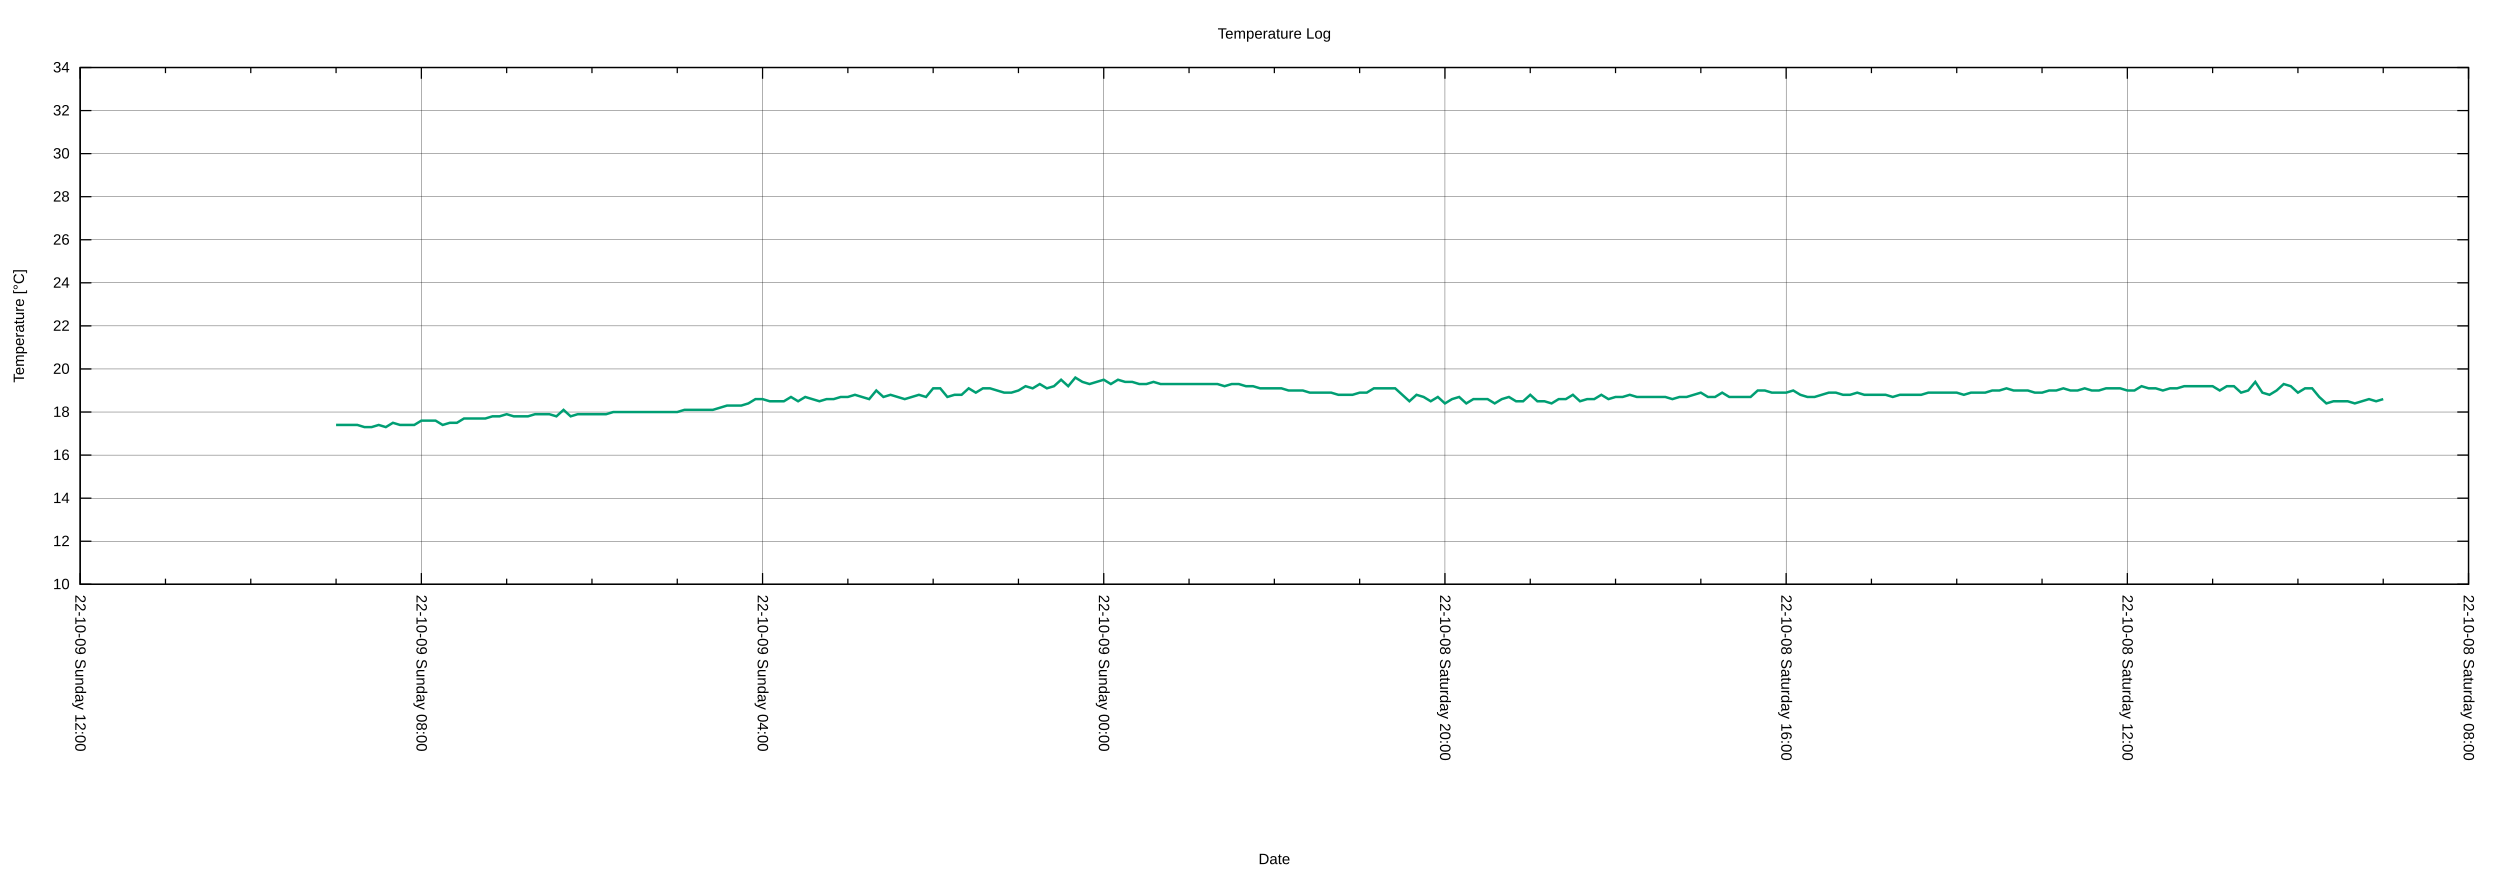
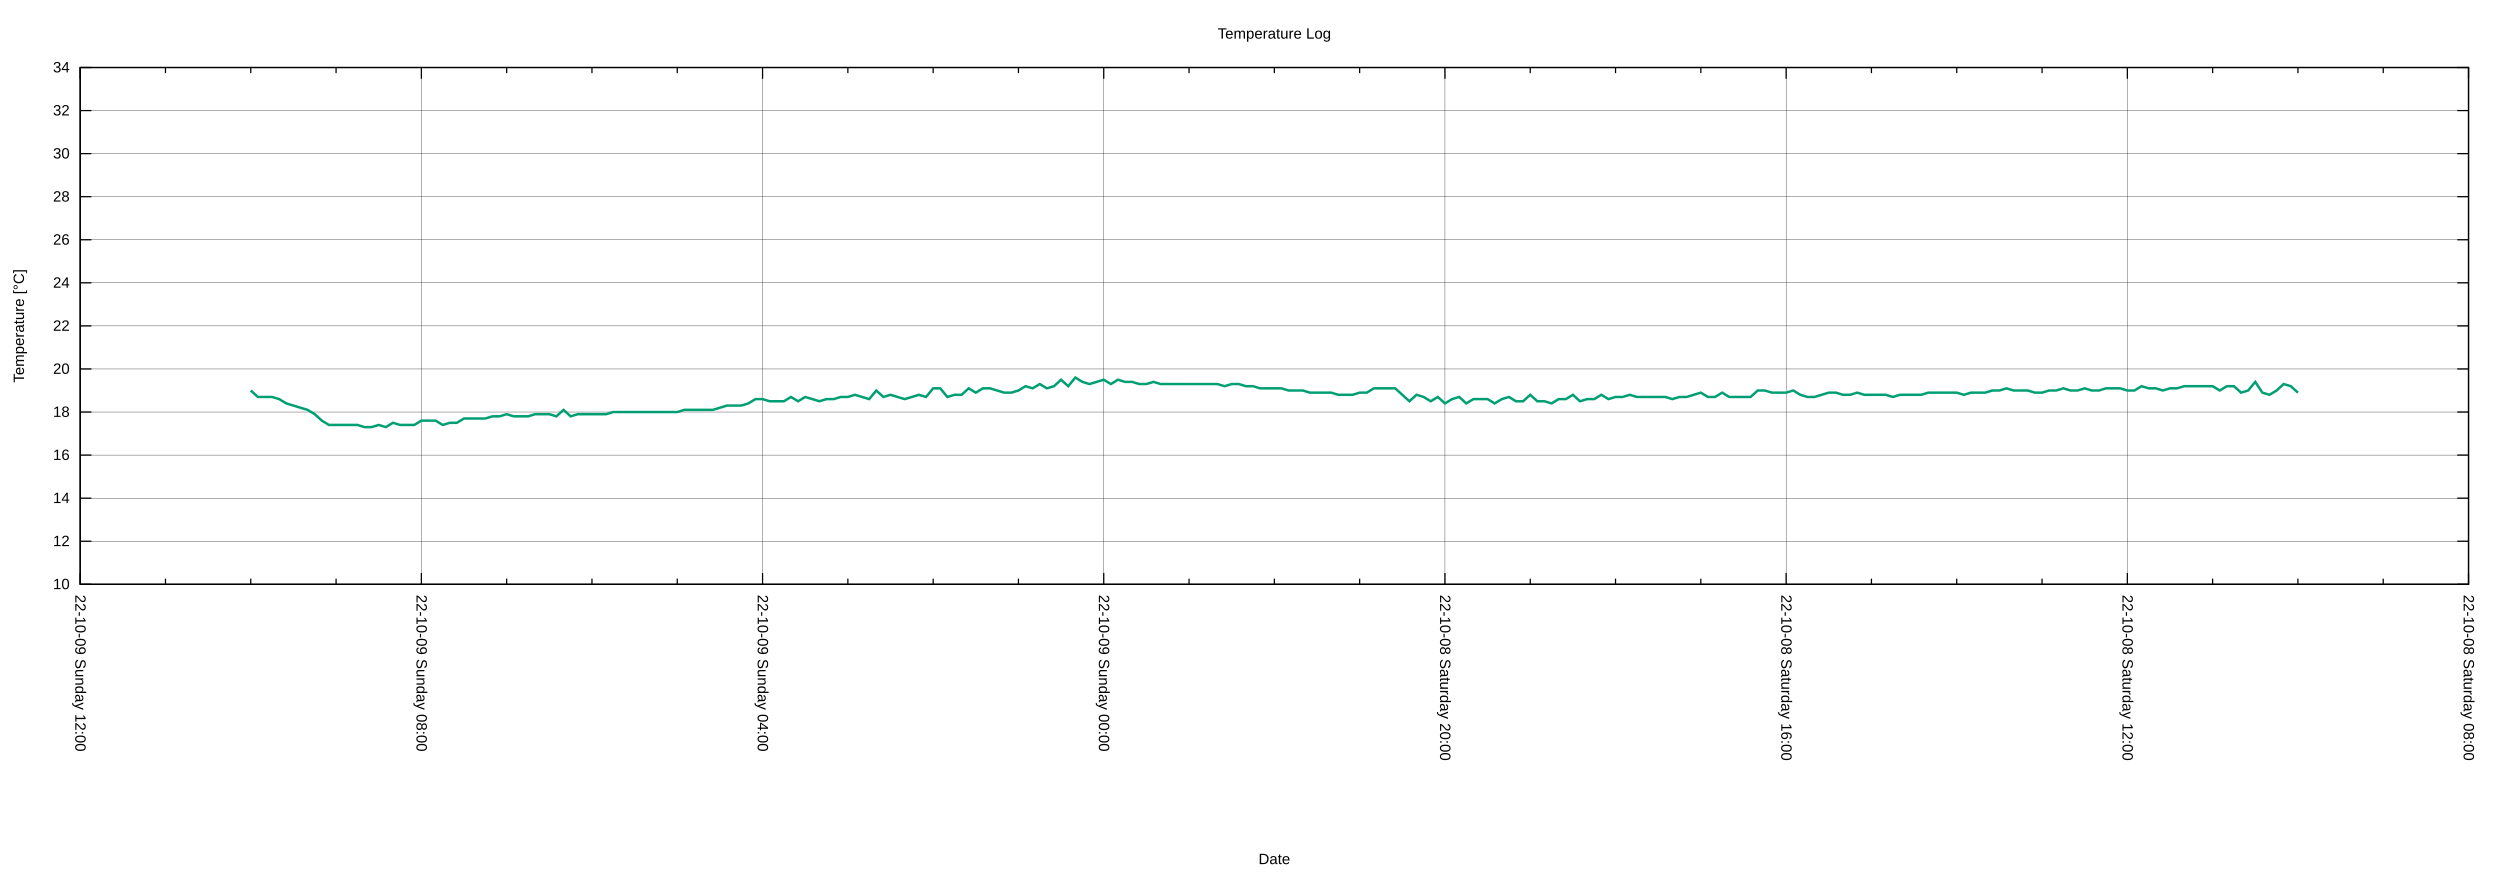
<svg xmlns="http://www.w3.org/2000/svg" xmlns:xlink="http://www.w3.org/1999/xlink" width="2000" height="700" viewBox="0 0 2000 700">
  <g id="gnuplot_canvas">
    <rect x="0" y="0" width="2000" height="700" fill="none" />
    <defs>
      <circle id="gpDot" r="0.5" stroke-width="0.5" stroke="currentColor" />
      <path id="gpPt0" stroke-width="0.222" stroke="currentColor" d="M-1,0 h2 M0,-1 v2" />
      <path id="gpPt1" stroke-width="0.222" stroke="currentColor" d="M-1,-1 L1,1 M1,-1 L-1,1" />
      <path id="gpPt2" stroke-width="0.222" stroke="currentColor" d="M-1,0 L1,0 M0,-1 L0,1 M-1,-1 L1,1 M-1,1 L1,-1" />
      <rect id="gpPt3" stroke-width="0.222" stroke="currentColor" x="-1" y="-1" width="2" height="2" />
      <rect id="gpPt4" stroke-width="0.222" stroke="currentColor" fill="currentColor" x="-1" y="-1" width="2" height="2" />
      <circle id="gpPt5" stroke-width="0.222" stroke="currentColor" cx="0" cy="0" r="1" />
      <use xlink:href="#gpPt5" id="gpPt6" fill="currentColor" stroke="none" />
      <path id="gpPt7" stroke-width="0.222" stroke="currentColor" d="M0,-1.33 L-1.33,0.67 L1.33,0.67 z" />
      <use xlink:href="#gpPt7" id="gpPt8" fill="currentColor" stroke="none" />
      <use xlink:href="#gpPt7" id="gpPt9" stroke="currentColor" transform="rotate(180)" />
      <use xlink:href="#gpPt9" id="gpPt10" fill="currentColor" stroke="none" />
      <use xlink:href="#gpPt3" id="gpPt11" stroke="currentColor" transform="rotate(45)" />
      <use xlink:href="#gpPt11" id="gpPt12" fill="currentColor" stroke="none" />
      <path id="gpPt13" stroke-width="0.222" stroke="currentColor" d="M0,1.330 L1.265,0.411 L0.782,-1.067 L-0.782,-1.076 L-1.265,0.411 z" />
      <use xlink:href="#gpPt13" id="gpPt14" fill="currentColor" stroke="none" />
      <filter id="textbox" filterUnits="objectBoundingBox" x="0" y="0" height="1" width="1">
        <feFlood flood-color="white" flood-opacity="1" result="bgnd" />
        <feComposite in="SourceGraphic" in2="bgnd" operator="atop" />
      </filter>
      <filter id="greybox" filterUnits="objectBoundingBox" x="0" y="0" height="1" width="1">
        <feFlood flood-color="lightgrey" flood-opacity="1" result="grey" />
        <feComposite in="SourceGraphic" in2="grey" operator="atop" />
      </filter>
    </defs>
    <g fill="none" color="white" stroke="currentColor" stroke-width="1.00" stroke-linecap="butt" stroke-linejoin="miter">
</g>
    <g fill="none" color="black" stroke="currentColor" stroke-width="1.00" stroke-linecap="butt" stroke-linejoin="miter">
</g>
    <g fill="none" color="black" stroke="black" stroke-width="0.25" stroke-linecap="butt" stroke-linejoin="miter">
</g>
    <g fill="none" color="black" stroke="currentColor" stroke-width="0.25" stroke-linecap="butt" stroke-linejoin="miter">
      <path stroke="black" class="gridline" d="M64.14,467.43 L1974.82,467.43  " />
    </g>
    <g fill="none" color="black" stroke="black" stroke-width="1.00" stroke-linecap="butt" stroke-linejoin="miter">
</g>
    <g fill="none" color="black" stroke="currentColor" stroke-width="1.00" stroke-linecap="butt" stroke-linejoin="miter">
      <path stroke="black" d="M64.14,467.43 L73.14,467.43 M1974.82,467.43 L1965.82,467.43  " />
      <g transform="translate(55.75,471.33)" stroke="none" fill="black" font-family="Arial" font-size="12.00" text-anchor="end">
        <text>
          <tspan font-family="Arial"> 10</tspan>
        </text>
      </g>
    </g>
    <g fill="none" color="black" stroke="currentColor" stroke-width="1.00" stroke-linecap="butt" stroke-linejoin="miter">
</g>
    <g fill="none" color="black" stroke="black" stroke-width="0.25" stroke-linecap="butt" stroke-linejoin="miter">
</g>
    <g fill="none" color="black" stroke="currentColor" stroke-width="0.25" stroke-linecap="butt" stroke-linejoin="miter">
      <path stroke="black" class="gridline" d="M64.14,432.98 L1974.82,432.98  " />
    </g>
    <g fill="none" color="black" stroke="black" stroke-width="1.00" stroke-linecap="butt" stroke-linejoin="miter">
</g>
    <g fill="none" color="black" stroke="currentColor" stroke-width="1.00" stroke-linecap="butt" stroke-linejoin="miter">
      <path stroke="black" d="M64.14,432.98 L73.14,432.98 M1974.82,432.98 L1965.82,432.98  " />
      <g transform="translate(55.75,436.88)" stroke="none" fill="black" font-family="Arial" font-size="12.00" text-anchor="end">
        <text>
          <tspan font-family="Arial"> 12</tspan>
        </text>
      </g>
    </g>
    <g fill="none" color="black" stroke="currentColor" stroke-width="1.00" stroke-linecap="butt" stroke-linejoin="miter">
</g>
    <g fill="none" color="black" stroke="black" stroke-width="0.25" stroke-linecap="butt" stroke-linejoin="miter">
</g>
    <g fill="none" color="black" stroke="currentColor" stroke-width="0.25" stroke-linecap="butt" stroke-linejoin="miter">
      <path stroke="black" class="gridline" d="M64.14,398.53 L1974.82,398.53  " />
    </g>
    <g fill="none" color="black" stroke="black" stroke-width="1.00" stroke-linecap="butt" stroke-linejoin="miter">
</g>
    <g fill="none" color="black" stroke="currentColor" stroke-width="1.00" stroke-linecap="butt" stroke-linejoin="miter">
      <path stroke="black" d="M64.14,398.53 L73.14,398.53 M1974.82,398.53 L1965.82,398.53  " />
      <g transform="translate(55.75,402.43)" stroke="none" fill="black" font-family="Arial" font-size="12.00" text-anchor="end">
        <text>
          <tspan font-family="Arial"> 14</tspan>
        </text>
      </g>
    </g>
    <g fill="none" color="black" stroke="currentColor" stroke-width="1.00" stroke-linecap="butt" stroke-linejoin="miter">
</g>
    <g fill="none" color="black" stroke="black" stroke-width="0.25" stroke-linecap="butt" stroke-linejoin="miter">
</g>
    <g fill="none" color="black" stroke="currentColor" stroke-width="0.25" stroke-linecap="butt" stroke-linejoin="miter">
      <path stroke="black" class="gridline" d="M64.14,364.07 L1974.82,364.07  " />
    </g>
    <g fill="none" color="black" stroke="black" stroke-width="1.00" stroke-linecap="butt" stroke-linejoin="miter">
</g>
    <g fill="none" color="black" stroke="currentColor" stroke-width="1.00" stroke-linecap="butt" stroke-linejoin="miter">
      <path stroke="black" d="M64.14,364.07 L73.14,364.07 M1974.82,364.07 L1965.82,364.07  " />
      <g transform="translate(55.75,367.97)" stroke="none" fill="black" font-family="Arial" font-size="12.00" text-anchor="end">
        <text>
          <tspan font-family="Arial"> 16</tspan>
        </text>
      </g>
    </g>
    <g fill="none" color="black" stroke="currentColor" stroke-width="1.00" stroke-linecap="butt" stroke-linejoin="miter">
</g>
    <g fill="none" color="black" stroke="black" stroke-width="0.25" stroke-linecap="butt" stroke-linejoin="miter">
</g>
    <g fill="none" color="black" stroke="currentColor" stroke-width="0.25" stroke-linecap="butt" stroke-linejoin="miter">
      <path stroke="black" class="gridline" d="M64.14,329.62 L1974.82,329.62  " />
    </g>
    <g fill="none" color="black" stroke="black" stroke-width="1.00" stroke-linecap="butt" stroke-linejoin="miter">
</g>
    <g fill="none" color="black" stroke="currentColor" stroke-width="1.00" stroke-linecap="butt" stroke-linejoin="miter">
      <path stroke="black" d="M64.14,329.62 L73.14,329.62 M1974.82,329.62 L1965.82,329.62  " />
      <g transform="translate(55.75,333.52)" stroke="none" fill="black" font-family="Arial" font-size="12.00" text-anchor="end">
        <text>
          <tspan font-family="Arial"> 18</tspan>
        </text>
      </g>
    </g>
    <g fill="none" color="black" stroke="currentColor" stroke-width="1.00" stroke-linecap="butt" stroke-linejoin="miter">
</g>
    <g fill="none" color="black" stroke="black" stroke-width="0.25" stroke-linecap="butt" stroke-linejoin="miter">
</g>
    <g fill="none" color="black" stroke="currentColor" stroke-width="0.25" stroke-linecap="butt" stroke-linejoin="miter">
      <path stroke="black" class="gridline" d="M64.14,295.17 L1974.82,295.17  " />
    </g>
    <g fill="none" color="black" stroke="black" stroke-width="1.00" stroke-linecap="butt" stroke-linejoin="miter">
</g>
    <g fill="none" color="black" stroke="currentColor" stroke-width="1.00" stroke-linecap="butt" stroke-linejoin="miter">
      <path stroke="black" d="M64.14,295.17 L73.14,295.17 M1974.82,295.17 L1965.82,295.17  " />
      <g transform="translate(55.75,299.07)" stroke="none" fill="black" font-family="Arial" font-size="12.00" text-anchor="end">
        <text>
          <tspan font-family="Arial"> 20</tspan>
        </text>
      </g>
    </g>
    <g fill="none" color="black" stroke="currentColor" stroke-width="1.00" stroke-linecap="butt" stroke-linejoin="miter">
</g>
    <g fill="none" color="black" stroke="black" stroke-width="0.25" stroke-linecap="butt" stroke-linejoin="miter">
</g>
    <g fill="none" color="black" stroke="currentColor" stroke-width="0.25" stroke-linecap="butt" stroke-linejoin="miter">
      <path stroke="black" class="gridline" d="M64.14,260.72 L1974.82,260.72  " />
    </g>
    <g fill="none" color="black" stroke="black" stroke-width="1.00" stroke-linecap="butt" stroke-linejoin="miter">
</g>
    <g fill="none" color="black" stroke="currentColor" stroke-width="1.00" stroke-linecap="butt" stroke-linejoin="miter">
      <path stroke="black" d="M64.14,260.72 L73.14,260.72 M1974.82,260.72 L1965.82,260.72  " />
      <g transform="translate(55.75,264.62)" stroke="none" fill="black" font-family="Arial" font-size="12.00" text-anchor="end">
        <text>
          <tspan font-family="Arial"> 22</tspan>
        </text>
      </g>
    </g>
    <g fill="none" color="black" stroke="currentColor" stroke-width="1.00" stroke-linecap="butt" stroke-linejoin="miter">
</g>
    <g fill="none" color="black" stroke="black" stroke-width="0.25" stroke-linecap="butt" stroke-linejoin="miter">
</g>
    <g fill="none" color="black" stroke="currentColor" stroke-width="0.25" stroke-linecap="butt" stroke-linejoin="miter">
      <path stroke="black" class="gridline" d="M64.14,226.27 L1974.82,226.27  " />
    </g>
    <g fill="none" color="black" stroke="black" stroke-width="1.00" stroke-linecap="butt" stroke-linejoin="miter">
</g>
    <g fill="none" color="black" stroke="currentColor" stroke-width="1.00" stroke-linecap="butt" stroke-linejoin="miter">
      <path stroke="black" d="M64.14,226.27 L73.14,226.27 M1974.82,226.27 L1965.82,226.27  " />
      <g transform="translate(55.75,230.17)" stroke="none" fill="black" font-family="Arial" font-size="12.00" text-anchor="end">
        <text>
          <tspan font-family="Arial"> 24</tspan>
        </text>
      </g>
    </g>
    <g fill="none" color="black" stroke="currentColor" stroke-width="1.00" stroke-linecap="butt" stroke-linejoin="miter">
</g>
    <g fill="none" color="black" stroke="black" stroke-width="0.25" stroke-linecap="butt" stroke-linejoin="miter">
</g>
    <g fill="none" color="black" stroke="currentColor" stroke-width="0.25" stroke-linecap="butt" stroke-linejoin="miter">
      <path stroke="black" class="gridline" d="M64.14,191.82 L1974.82,191.82  " />
    </g>
    <g fill="none" color="black" stroke="black" stroke-width="1.00" stroke-linecap="butt" stroke-linejoin="miter">
</g>
    <g fill="none" color="black" stroke="currentColor" stroke-width="1.00" stroke-linecap="butt" stroke-linejoin="miter">
      <path stroke="black" d="M64.14,191.82 L73.14,191.82 M1974.82,191.82 L1965.82,191.82  " />
      <g transform="translate(55.75,195.72)" stroke="none" fill="black" font-family="Arial" font-size="12.00" text-anchor="end">
        <text>
          <tspan font-family="Arial"> 26</tspan>
        </text>
      </g>
    </g>
    <g fill="none" color="black" stroke="currentColor" stroke-width="1.00" stroke-linecap="butt" stroke-linejoin="miter">
</g>
    <g fill="none" color="black" stroke="black" stroke-width="0.25" stroke-linecap="butt" stroke-linejoin="miter">
</g>
    <g fill="none" color="black" stroke="currentColor" stroke-width="0.25" stroke-linecap="butt" stroke-linejoin="miter">
      <path stroke="black" class="gridline" d="M64.14,157.36 L1974.82,157.36  " />
    </g>
    <g fill="none" color="black" stroke="black" stroke-width="1.00" stroke-linecap="butt" stroke-linejoin="miter">
</g>
    <g fill="none" color="black" stroke="currentColor" stroke-width="1.00" stroke-linecap="butt" stroke-linejoin="miter">
      <path stroke="black" d="M64.14,157.36 L73.14,157.36 M1974.82,157.36 L1965.82,157.36  " />
      <g transform="translate(55.75,161.26)" stroke="none" fill="black" font-family="Arial" font-size="12.00" text-anchor="end">
        <text>
          <tspan font-family="Arial"> 28</tspan>
        </text>
      </g>
    </g>
    <g fill="none" color="black" stroke="currentColor" stroke-width="1.00" stroke-linecap="butt" stroke-linejoin="miter">
</g>
    <g fill="none" color="black" stroke="black" stroke-width="0.25" stroke-linecap="butt" stroke-linejoin="miter">
</g>
    <g fill="none" color="black" stroke="currentColor" stroke-width="0.25" stroke-linecap="butt" stroke-linejoin="miter">
      <path stroke="black" class="gridline" d="M64.14,122.91 L1974.82,122.91  " />
    </g>
    <g fill="none" color="black" stroke="black" stroke-width="1.00" stroke-linecap="butt" stroke-linejoin="miter">
</g>
    <g fill="none" color="black" stroke="currentColor" stroke-width="1.00" stroke-linecap="butt" stroke-linejoin="miter">
      <path stroke="black" d="M64.14,122.91 L73.14,122.91 M1974.82,122.91 L1965.82,122.91  " />
      <g transform="translate(55.75,126.81)" stroke="none" fill="black" font-family="Arial" font-size="12.00" text-anchor="end">
        <text>
          <tspan font-family="Arial"> 30</tspan>
        </text>
      </g>
    </g>
    <g fill="none" color="black" stroke="currentColor" stroke-width="1.00" stroke-linecap="butt" stroke-linejoin="miter">
</g>
    <g fill="none" color="black" stroke="black" stroke-width="0.25" stroke-linecap="butt" stroke-linejoin="miter">
</g>
    <g fill="none" color="black" stroke="currentColor" stroke-width="0.25" stroke-linecap="butt" stroke-linejoin="miter">
      <path stroke="black" class="gridline" d="M64.14,88.46 L1974.82,88.46  " />
    </g>
    <g fill="none" color="black" stroke="black" stroke-width="1.00" stroke-linecap="butt" stroke-linejoin="miter">
</g>
    <g fill="none" color="black" stroke="currentColor" stroke-width="1.00" stroke-linecap="butt" stroke-linejoin="miter">
      <path stroke="black" d="M64.14,88.46 L73.14,88.46 M1974.82,88.46 L1965.82,88.46  " />
      <g transform="translate(55.75,92.36)" stroke="none" fill="black" font-family="Arial" font-size="12.00" text-anchor="end">
        <text>
          <tspan font-family="Arial"> 32</tspan>
        </text>
      </g>
    </g>
    <g fill="none" color="black" stroke="currentColor" stroke-width="1.00" stroke-linecap="butt" stroke-linejoin="miter">
</g>
    <g fill="none" color="black" stroke="black" stroke-width="0.25" stroke-linecap="butt" stroke-linejoin="miter">
</g>
    <g fill="none" color="black" stroke="currentColor" stroke-width="0.25" stroke-linecap="butt" stroke-linejoin="miter">
      <path stroke="black" class="gridline" d="M64.14,54.01 L1974.82,54.01  " />
    </g>
    <g fill="none" color="black" stroke="black" stroke-width="1.00" stroke-linecap="butt" stroke-linejoin="miter">
</g>
    <g fill="none" color="black" stroke="currentColor" stroke-width="1.00" stroke-linecap="butt" stroke-linejoin="miter">
      <path stroke="black" d="M64.14,54.01 L73.14,54.01 M1974.82,54.01 L1965.82,54.01  " />
      <g transform="translate(55.75,57.91)" stroke="none" fill="black" font-family="Arial" font-size="12.00" text-anchor="end">
        <text>
          <tspan font-family="Arial"> 34</tspan>
        </text>
      </g>
    </g>
    <g fill="none" color="black" stroke="currentColor" stroke-width="1.00" stroke-linecap="butt" stroke-linejoin="miter">
</g>
    <g fill="none" color="black" stroke="black" stroke-width="0.25" stroke-linecap="butt" stroke-linejoin="miter">
</g>
    <g fill="none" color="black" stroke="currentColor" stroke-width="0.25" stroke-linecap="butt" stroke-linejoin="miter">
      <path stroke="black" class="gridline" d="M1974.82,467.43 L1974.82,54.01  " />
    </g>
    <g fill="none" color="black" stroke="black" stroke-width="1.00" stroke-linecap="butt" stroke-linejoin="miter">
</g>
    <g fill="none" color="black" stroke="currentColor" stroke-width="1.00" stroke-linecap="butt" stroke-linejoin="miter">
      <path stroke="black" d="M1974.82,467.43 L1974.82,458.43 M1974.82,54.01 L1974.82,63.01  " />
      <g transform="translate(1970.92,475.82) rotate(90)" stroke="none" fill="black" font-family="Arial" font-size="12.00" text-anchor="start">
        <text>
          <tspan font-family="Arial">22-10-08 Saturday 08:00</tspan>
        </text>
      </g>
    </g>
    <g fill="none" color="black" stroke="currentColor" stroke-width="1.00" stroke-linecap="butt" stroke-linejoin="miter">
      <path stroke="black" d="M1906.58,467.43 L1906.58,462.93 M1906.58,54.01 L1906.58,58.51 M1838.34,467.43 L1838.34,462.93 M1838.34,54.01 L1838.34,58.51   M1770.10,467.43 L1770.10,462.93 M1770.10,54.01 L1770.10,58.51  " />
    </g>
    <g fill="none" color="black" stroke="black" stroke-width="0.25" stroke-linecap="butt" stroke-linejoin="miter">
</g>
    <g fill="none" color="black" stroke="currentColor" stroke-width="0.25" stroke-linecap="butt" stroke-linejoin="miter">
      <path stroke="black" class="gridline" d="M1701.87,467.43 L1701.87,54.01  " />
    </g>
    <g fill="none" color="black" stroke="black" stroke-width="1.00" stroke-linecap="butt" stroke-linejoin="miter">
</g>
    <g fill="none" color="black" stroke="currentColor" stroke-width="1.00" stroke-linecap="butt" stroke-linejoin="miter">
      <path stroke="black" d="M1701.87,467.43 L1701.87,458.43 M1701.87,54.01 L1701.87,63.01  " />
      <g transform="translate(1697.97,475.82) rotate(90)" stroke="none" fill="black" font-family="Arial" font-size="12.00" text-anchor="start">
        <text>
          <tspan font-family="Arial">22-10-08 Saturday 12:00</tspan>
        </text>
      </g>
    </g>
    <g fill="none" color="black" stroke="currentColor" stroke-width="1.00" stroke-linecap="butt" stroke-linejoin="miter">
      <path stroke="black" d="M1633.63,467.43 L1633.63,462.93 M1633.63,54.01 L1633.63,58.51 M1565.39,467.43 L1565.39,462.93 M1565.39,54.01 L1565.39,58.51   M1497.15,467.43 L1497.15,462.93 M1497.15,54.01 L1497.15,58.51  " />
    </g>
    <g fill="none" color="black" stroke="black" stroke-width="0.25" stroke-linecap="butt" stroke-linejoin="miter">
</g>
    <g fill="none" color="black" stroke="currentColor" stroke-width="0.25" stroke-linecap="butt" stroke-linejoin="miter">
      <path stroke="black" class="gridline" d="M1428.91,467.43 L1428.91,54.01  " />
    </g>
    <g fill="none" color="black" stroke="black" stroke-width="1.00" stroke-linecap="butt" stroke-linejoin="miter">
</g>
    <g fill="none" color="black" stroke="currentColor" stroke-width="1.00" stroke-linecap="butt" stroke-linejoin="miter">
      <path stroke="black" d="M1428.91,467.43 L1428.91,458.43 M1428.91,54.01 L1428.91,63.01  " />
      <g transform="translate(1425.01,475.82) rotate(90)" stroke="none" fill="black" font-family="Arial" font-size="12.00" text-anchor="start">
        <text>
          <tspan font-family="Arial">22-10-08 Saturday 16:00</tspan>
        </text>
      </g>
    </g>
    <g fill="none" color="black" stroke="currentColor" stroke-width="1.00" stroke-linecap="butt" stroke-linejoin="miter">
      <path stroke="black" d="M1360.67,467.43 L1360.67,462.93 M1360.67,54.01 L1360.67,58.51 M1292.43,467.43 L1292.43,462.93 M1292.43,54.01 L1292.43,58.51   M1224.20,467.43 L1224.20,462.93 M1224.20,54.01 L1224.20,58.51  " />
    </g>
    <g fill="none" color="black" stroke="black" stroke-width="0.25" stroke-linecap="butt" stroke-linejoin="miter">
</g>
    <g fill="none" color="black" stroke="currentColor" stroke-width="0.25" stroke-linecap="butt" stroke-linejoin="miter">
      <path stroke="black" class="gridline" d="M1155.96,467.43 L1155.96,54.01  " />
    </g>
    <g fill="none" color="black" stroke="black" stroke-width="1.00" stroke-linecap="butt" stroke-linejoin="miter">
</g>
    <g fill="none" color="black" stroke="currentColor" stroke-width="1.00" stroke-linecap="butt" stroke-linejoin="miter">
      <path stroke="black" d="M1155.96,467.43 L1155.96,458.43 M1155.96,54.01 L1155.96,63.01  " />
      <g transform="translate(1152.06,475.82) rotate(90)" stroke="none" fill="black" font-family="Arial" font-size="12.00" text-anchor="start">
        <text>
          <tspan font-family="Arial">22-10-08 Saturday 20:00</tspan>
        </text>
      </g>
    </g>
    <g fill="none" color="black" stroke="currentColor" stroke-width="1.00" stroke-linecap="butt" stroke-linejoin="miter">
      <path stroke="black" d="M1087.72,467.43 L1087.72,462.93 M1087.72,54.01 L1087.72,58.51 M1019.48,467.43 L1019.48,462.93 M1019.48,54.01 L1019.48,58.51   M951.24,467.43 L951.24,462.93 M951.24,54.01 L951.24,58.51  " />
    </g>
    <g fill="none" color="black" stroke="black" stroke-width="0.25" stroke-linecap="butt" stroke-linejoin="miter">
</g>
    <g fill="none" color="black" stroke="currentColor" stroke-width="0.25" stroke-linecap="butt" stroke-linejoin="miter">
      <path stroke="black" class="gridline" d="M883.00,467.43 L883.00,54.01  " />
    </g>
    <g fill="none" color="black" stroke="black" stroke-width="1.00" stroke-linecap="butt" stroke-linejoin="miter">
</g>
    <g fill="none" color="black" stroke="currentColor" stroke-width="1.00" stroke-linecap="butt" stroke-linejoin="miter">
      <path stroke="black" d="M883.00,467.43 L883.00,458.43 M883.00,54.01 L883.00,63.01  " />
      <g transform="translate(879.10,475.82) rotate(90)" stroke="none" fill="black" font-family="Arial" font-size="12.00" text-anchor="start">
        <text>
          <tspan font-family="Arial">22-10-09 Sunday 00:00</tspan>
        </text>
      </g>
    </g>
    <g fill="none" color="black" stroke="currentColor" stroke-width="1.00" stroke-linecap="butt" stroke-linejoin="miter">
      <path stroke="black" d="M814.76,467.43 L814.76,462.93 M814.76,54.01 L814.76,58.51 M746.53,467.43 L746.53,462.93 M746.53,54.01 L746.53,58.51   M678.29,467.43 L678.29,462.93 M678.29,54.01 L678.29,58.51  " />
    </g>
    <g fill="none" color="black" stroke="black" stroke-width="0.25" stroke-linecap="butt" stroke-linejoin="miter">
</g>
    <g fill="none" color="black" stroke="currentColor" stroke-width="0.25" stroke-linecap="butt" stroke-linejoin="miter">
      <path stroke="black" class="gridline" d="M610.05,467.43 L610.05,54.01  " />
    </g>
    <g fill="none" color="black" stroke="black" stroke-width="1.00" stroke-linecap="butt" stroke-linejoin="miter">
</g>
    <g fill="none" color="black" stroke="currentColor" stroke-width="1.00" stroke-linecap="butt" stroke-linejoin="miter">
      <path stroke="black" d="M610.05,467.43 L610.05,458.43 M610.05,54.01 L610.05,63.01  " />
      <g transform="translate(606.15,475.82) rotate(90)" stroke="none" fill="black" font-family="Arial" font-size="12.00" text-anchor="start">
        <text>
          <tspan font-family="Arial">22-10-09 Sunday 04:00</tspan>
        </text>
      </g>
    </g>
    <g fill="none" color="black" stroke="currentColor" stroke-width="1.00" stroke-linecap="butt" stroke-linejoin="miter">
      <path stroke="black" d="M541.81,467.43 L541.81,462.93 M541.81,54.01 L541.81,58.51 M473.57,467.43 L473.57,462.93 M473.57,54.01 L473.57,58.51   M405.33,467.43 L405.33,462.93 M405.33,54.01 L405.33,58.51  " />
    </g>
    <g fill="none" color="black" stroke="black" stroke-width="0.25" stroke-linecap="butt" stroke-linejoin="miter">
</g>
    <g fill="none" color="black" stroke="currentColor" stroke-width="0.25" stroke-linecap="butt" stroke-linejoin="miter">
      <path stroke="black" class="gridline" d="M337.09,467.43 L337.09,54.01  " />
    </g>
    <g fill="none" color="black" stroke="black" stroke-width="1.00" stroke-linecap="butt" stroke-linejoin="miter">
</g>
    <g fill="none" color="black" stroke="currentColor" stroke-width="1.00" stroke-linecap="butt" stroke-linejoin="miter">
      <path stroke="black" d="M337.09,467.43 L337.09,458.43 M337.09,54.01 L337.09,63.01  " />
      <g transform="translate(333.19,475.82) rotate(90)" stroke="none" fill="black" font-family="Arial" font-size="12.00" text-anchor="start">
        <text>
          <tspan font-family="Arial">22-10-09 Sunday 08:00</tspan>
        </text>
      </g>
    </g>
    <g fill="none" color="black" stroke="currentColor" stroke-width="1.00" stroke-linecap="butt" stroke-linejoin="miter">
      <path stroke="black" d="M268.86,467.43 L268.86,462.93 M268.86,54.01 L268.86,58.51 M200.62,467.43 L200.62,462.93 M200.62,54.01 L200.62,58.51   M132.38,467.43 L132.38,462.93 M132.38,54.01 L132.38,58.51  " />
    </g>
    <g fill="none" color="black" stroke="black" stroke-width="0.25" stroke-linecap="butt" stroke-linejoin="miter">
</g>
    <g fill="none" color="black" stroke="currentColor" stroke-width="0.25" stroke-linecap="butt" stroke-linejoin="miter">
      <path stroke="black" class="gridline" d="M64.14,467.43 L64.14,54.01  " />
    </g>
    <g fill="none" color="black" stroke="black" stroke-width="1.00" stroke-linecap="butt" stroke-linejoin="miter">
</g>
    <g fill="none" color="black" stroke="currentColor" stroke-width="1.00" stroke-linecap="butt" stroke-linejoin="miter">
      <path stroke="black" d="M64.14,467.43 L64.14,458.43 M64.14,54.01 L64.14,63.01  " />
      <g transform="translate(60.24,475.82) rotate(90)" stroke="none" fill="black" font-family="Arial" font-size="12.00" text-anchor="start">
        <text>
          <tspan font-family="Arial">22-10-09 Sunday 12:00</tspan>
        </text>
      </g>
    </g>
    <g fill="none" color="black" stroke="currentColor" stroke-width="1.00" stroke-linecap="butt" stroke-linejoin="miter">
</g>
    <g fill="none" color="black" stroke="currentColor" stroke-width="1.00" stroke-linecap="butt" stroke-linejoin="miter">
      <path stroke="black" d="M64.14,54.01 L64.14,467.43 L1974.82,467.43 L1974.82,54.01 L64.14,54.01 Z  " />
    </g>
    <g fill="none" color="black" stroke="currentColor" stroke-width="1.00" stroke-linecap="butt" stroke-linejoin="miter">
      <g transform="translate(19.18,260.72) rotate(270)" stroke="none" fill="black" font-family="Arial" font-size="12.00" text-anchor="middle">
        <text>
          <tspan font-family="Arial">Temperature [°C]</tspan>
        </text>
      </g>
    </g>
    <g fill="none" color="black" stroke="currentColor" stroke-width="1.00" stroke-linecap="butt" stroke-linejoin="miter">
      <g transform="translate(1019.48,691.30)" stroke="none" fill="black" font-family="Arial" font-size="12.00" text-anchor="middle">
        <text>
          <tspan font-family="Arial">Date</tspan>
        </text>
      </g>
    </g>
    <g fill="none" color="black" stroke="currentColor" stroke-width="1.00" stroke-linecap="butt" stroke-linejoin="miter">
</g>
    <g id="gnuplot_plot_1">
      <g fill="none" color="white" stroke="currentColor" stroke-width="2.00" stroke-linecap="butt" stroke-linejoin="miter">
</g>
      <g fill="none" color="black" stroke="currentColor" stroke-width="2.00" stroke-linecap="butt" stroke-linejoin="miter">
-         <path stroke="rgb(  0, 158, 115)" d="M268.86,339.96 L274.54,339.96 L280.23,339.96 L285.92,339.96 L291.60,341.68 L297.29,341.68 L302.98,339.96 L308.66,341.68   L314.35,338.24 L320.03,339.96 L325.72,339.96 L331.41,339.96 L337.09,336.51 L342.78,336.51 L348.47,336.51 L354.15,339.96   L359.84,338.24 L365.53,338.24 L371.21,334.79 L376.90,334.79 L382.59,334.79 L388.27,334.79 L393.96,333.07 L399.65,333.07   L405.33,331.35 L411.02,333.07 L416.71,333.07 L422.39,333.07 L428.08,331.35 L433.77,331.35 L439.45,331.35 L445.14,333.07   L450.83,327.90 L456.51,333.07 L462.20,331.35 L467.88,331.35 L473.57,331.35 L479.26,331.35 L484.94,331.35 L490.63,329.62   L496.32,329.62 L502.00,329.62 L507.69,329.62 L513.38,329.62 L519.06,329.62 L524.75,329.62 L530.44,329.62 L536.12,329.62   L541.81,329.62 L547.50,327.90 L553.18,327.90 L558.87,327.90 L564.56,327.90 L570.24,327.90 L575.93,326.18 L581.62,324.46   L587.30,324.46 L592.99,324.46 L598.68,322.73 L604.36,319.29 L610.05,319.29 L615.74,321.01 L621.42,321.01 L627.11,321.01   L632.79,317.57 L638.48,321.01 L644.17,317.57 L649.85,319.29 L655.54,321.01 L661.23,319.29 L666.91,319.29 L672.60,317.57   L678.29,317.57 L683.97,315.84 L689.66,317.57 L695.35,319.29 L701.03,312.40 L706.72,317.57 L712.41,315.84 L718.09,317.57   L723.78,319.29 L729.47,317.57 L735.15,315.84 L740.84,317.57 L746.53,310.67 L752.21,310.67 L757.90,317.57 L763.59,315.84   L769.27,315.84 L774.96,310.67 L780.65,314.12 L786.33,310.67 L792.02,310.67 L797.70,312.40 L803.39,314.12 L809.08,314.12   L814.76,312.40 L820.45,308.95 L826.14,310.67 L831.82,307.23 L837.51,310.67 L843.20,308.95 L848.88,303.78 L854.57,308.95   L860.26,302.06 L865.94,305.51 L871.63,307.23 L877.32,305.51 L883.00,303.78 L888.69,307.23 L894.38,303.78 L900.06,305.51   L905.75,305.51 L911.44,307.23 L917.12,307.23 L922.81,305.51 L928.50,307.23 L934.18,307.23 L939.87,307.23 L945.55,307.23   L951.24,307.23 L956.93,307.23 L962.61,307.23 L968.30,307.23 L973.99,307.23 L979.67,308.95 L985.36,307.23 L991.05,307.23   L996.73,308.95 L1002.42,308.95 L1008.11,310.67 L1013.79,310.67 L1019.48,310.67 L1025.17,310.67 L1030.85,312.40 L1036.54,312.40   L1042.23,312.40 L1047.91,314.12 L1053.60,314.12 L1059.29,314.12 L1064.97,314.12 L1070.66,315.84 L1076.35,315.84 L1082.03,315.84   L1087.72,314.12 L1093.41,314.12 L1099.09,310.67 L1104.78,310.67 L1110.46,310.67 L1116.15,310.67 L1121.84,315.84 L1127.52,321.01   L1133.21,315.84 L1138.90,317.57 L1144.58,321.01 L1150.27,317.57 L1155.96,322.73 L1161.64,319.29 L1167.33,317.57 L1173.02,322.73   L1178.70,319.29 L1184.39,319.29 L1190.08,319.29 L1195.76,322.73 L1201.45,319.29 L1207.14,317.57 L1212.82,321.01 L1218.51,321.01   L1224.20,315.84 L1229.88,321.01 L1235.57,321.01 L1241.26,322.73 L1246.94,319.29 L1252.63,319.29 L1258.32,315.84 L1264.00,321.01   L1269.69,319.29 L1275.37,319.29 L1281.06,315.84 L1286.75,319.29 L1292.43,317.57 L1298.12,317.57 L1303.81,315.84 L1309.49,317.57   L1315.18,317.57 L1320.87,317.57 L1326.55,317.57 L1332.24,317.57 L1337.93,319.29 L1343.61,317.57 L1349.30,317.57 L1354.99,315.84   L1360.67,314.12 L1366.36,317.57 L1372.05,317.57 L1377.73,314.12 L1383.42,317.57 L1389.11,317.57 L1394.79,317.57 L1400.48,317.57   L1406.17,312.40 L1411.85,312.40 L1417.54,314.12 L1423.22,314.12 L1428.91,314.12 L1434.60,312.40 L1440.28,315.84 L1445.97,317.57   L1451.66,317.57 L1457.34,315.84 L1463.03,314.12 L1468.72,314.12 L1474.40,315.84 L1480.09,315.84 L1485.78,314.12 L1491.46,315.84   L1497.15,315.84 L1502.84,315.84 L1508.52,315.84 L1514.21,317.57 L1519.90,315.84 L1525.58,315.84 L1531.27,315.84 L1536.96,315.84   L1542.64,314.12 L1548.33,314.12 L1554.02,314.12 L1559.70,314.12 L1565.39,314.12 L1571.08,315.84 L1576.76,314.12 L1582.45,314.12   L1588.13,314.12 L1593.82,312.40 L1599.51,312.40 L1605.19,310.67 L1610.88,312.40 L1616.57,312.40 L1622.25,312.40 L1627.94,314.12   L1633.63,314.12 L1639.31,312.40 L1645.00,312.40 L1650.69,310.67 L1656.37,312.40 L1662.06,312.40 L1667.75,310.67 L1673.43,312.40   L1679.12,312.40 L1684.81,310.67 L1690.49,310.67 L1696.18,310.67 L1701.87,312.40 L1707.55,312.40 L1713.24,308.95 L1718.93,310.67   L1724.61,310.67 L1730.30,312.40 L1735.99,310.67 L1741.67,310.67 L1747.36,308.95 L1753.04,308.95 L1758.73,308.95 L1764.42,308.95   L1770.10,308.95 L1775.79,312.40 L1781.48,308.95 L1787.16,308.95 L1792.85,314.12 L1798.54,312.40 L1804.22,305.51 L1809.91,314.12   L1815.60,315.84 L1821.28,312.40 L1826.97,307.23 L1832.66,308.95 L1838.34,314.12 L1844.03,310.67 L1849.72,310.67 L1855.40,317.57   L1861.09,322.73 L1866.78,321.01 L1872.46,321.01 L1878.15,321.01 L1883.84,322.73 L1889.52,321.01 L1895.21,319.29 L1900.89,321.01   L1906.58,319.29  " />
+         <path stroke="rgb(  0, 158, 115)" d="M200.62,312.40 L206.30,317.57 L211.99,317.57 L217.68,317.57 L223.36,319.29 L229.05,322.73 L234.74,324.46 L240.42,326.18   L246.11,327.90 L251.80,331.35 L257.48,336.51 L263.17,339.96 L268.86,339.96 L274.54,339.96 L280.23,339.96 L285.92,339.96   L291.60,341.68 L297.29,341.68 L302.98,339.96 L308.66,341.68 L314.35,338.24 L320.03,339.96 L325.72,339.96 L331.41,339.96   L337.09,336.51 L342.78,336.51 L348.47,336.51 L354.15,339.96 L359.84,338.24 L365.53,338.24 L371.21,334.79 L376.90,334.79   L382.59,334.79 L388.27,334.79 L393.96,333.07 L399.65,333.07 L405.33,331.35 L411.02,333.07 L416.71,333.07 L422.39,333.07   L428.08,331.35 L433.77,331.35 L439.45,331.35 L445.14,333.07 L450.83,327.90 L456.51,333.07 L462.20,331.35 L467.88,331.35   L473.57,331.35 L479.26,331.35 L484.94,331.35 L490.63,329.62 L496.32,329.62 L502.00,329.62 L507.69,329.62 L513.38,329.62   L519.06,329.62 L524.75,329.62 L530.44,329.62 L536.12,329.62 L541.81,329.62 L547.50,327.90 L553.18,327.90 L558.87,327.90   L564.56,327.90 L570.24,327.90 L575.93,326.18 L581.62,324.46 L587.30,324.46 L592.99,324.46 L598.68,322.73 L604.36,319.29   L610.05,319.29 L615.74,321.01 L621.42,321.01 L627.11,321.01 L632.79,317.57 L638.48,321.01 L644.17,317.57 L649.85,319.29   L655.54,321.01 L661.23,319.29 L666.91,319.29 L672.60,317.57 L678.29,317.57 L683.97,315.84 L689.66,317.57 L695.35,319.29   L701.03,312.40 L706.72,317.57 L712.41,315.84 L718.09,317.57 L723.78,319.29 L729.47,317.57 L735.15,315.84 L740.84,317.57   L746.53,310.67 L752.21,310.67 L757.90,317.57 L763.59,315.84 L769.27,315.84 L774.96,310.67 L780.65,314.12 L786.33,310.67   L792.02,310.67 L797.70,312.40 L803.39,314.12 L809.08,314.12 L814.76,312.40 L820.45,308.95 L826.14,310.67 L831.82,307.23   L837.51,310.67 L843.20,308.95 L848.88,303.78 L854.57,308.95 L860.26,302.06 L865.94,305.51 L871.63,307.23 L877.32,305.51   L883.00,303.78 L888.69,307.23 L894.38,303.78 L900.06,305.51 L905.75,305.51 L911.44,307.23 L917.12,307.23 L922.81,305.51   L928.50,307.23 L934.18,307.23 L939.87,307.23 L945.55,307.23 L951.24,307.23 L956.93,307.23 L962.61,307.23 L968.30,307.23   L973.99,307.23 L979.67,308.95 L985.36,307.23 L991.05,307.23 L996.73,308.95 L1002.42,308.95 L1008.11,310.67 L1013.79,310.67   L1019.48,310.67 L1025.17,310.67 L1030.85,312.40 L1036.54,312.40 L1042.23,312.40 L1047.91,314.12 L1053.60,314.12 L1059.29,314.12   L1064.97,314.12 L1070.66,315.84 L1076.35,315.84 L1082.03,315.84 L1087.72,314.12 L1093.41,314.12 L1099.09,310.67 L1104.78,310.67   L1110.46,310.67 L1116.15,310.67 L1121.84,315.84 L1127.52,321.01 L1133.21,315.84 L1138.90,317.57 L1144.58,321.01 L1150.27,317.57   L1155.96,322.73 L1161.64,319.29 L1167.33,317.57 L1173.02,322.73 L1178.70,319.29 L1184.39,319.29 L1190.08,319.29 L1195.76,322.73   L1201.45,319.29 L1207.14,317.57 L1212.82,321.01 L1218.51,321.01 L1224.20,315.84 L1229.88,321.01 L1235.57,321.01 L1241.26,322.73   L1246.94,319.29 L1252.63,319.29 L1258.32,315.84 L1264.00,321.01 L1269.69,319.29 L1275.37,319.29 L1281.06,315.84 L1286.75,319.29   L1292.43,317.57 L1298.12,317.57 L1303.81,315.84 L1309.49,317.57 L1315.18,317.57 L1320.87,317.57 L1326.55,317.57 L1332.24,317.57   L1337.93,319.29 L1343.61,317.57 L1349.30,317.57 L1354.99,315.84 L1360.67,314.12 L1366.36,317.57 L1372.05,317.57 L1377.73,314.12   L1383.42,317.57 L1389.11,317.57 L1394.79,317.57 L1400.48,317.57 L1406.17,312.40 L1411.85,312.40 L1417.54,314.12 L1423.22,314.12   L1428.91,314.12 L1434.60,312.40 L1440.28,315.84 L1445.97,317.57 L1451.66,317.57 L1457.34,315.84 L1463.03,314.12 L1468.72,314.12   L1474.40,315.84 L1480.09,315.84 L1485.78,314.12 L1491.46,315.84 L1497.15,315.84 L1502.84,315.84 L1508.52,315.84 L1514.21,317.57   L1519.90,315.84 L1525.58,315.84 L1531.27,315.84 L1536.96,315.84 L1542.64,314.12 L1548.33,314.12 L1554.02,314.12 L1559.70,314.12   L1565.39,314.12 L1571.08,315.84 L1576.76,314.12 L1582.45,314.12 L1588.13,314.12 L1593.82,312.40 L1599.51,312.40 L1605.19,310.67   L1610.88,312.40 L1616.57,312.40 L1622.25,312.40 L1627.94,314.12 L1633.63,314.12 L1639.31,312.40 L1645.00,312.40 L1650.69,310.67   L1656.37,312.40 L1662.06,312.40 L1667.75,310.67 L1673.43,312.40 L1679.12,312.40 L1684.81,310.67 L1690.49,310.67 L1696.18,310.67   L1701.87,312.40 L1707.55,312.40 L1713.24,308.95 L1718.93,310.67 L1724.61,310.67 L1730.30,312.40 L1735.99,310.67 L1741.67,310.67   L1747.36,308.95 L1753.04,308.95 L1758.73,308.95 L1764.42,308.95 L1770.10,308.95 L1775.79,312.40 L1781.48,308.95 L1787.16,308.95   L1792.85,314.12 L1798.54,312.40 L1804.22,305.51 L1809.91,314.12 L1815.60,315.84 L1821.28,312.40 L1826.97,307.23 L1832.66,308.95   L1838.34,314.12  " />
      </g>
    </g>
    <g fill="none" color="black" stroke="currentColor" stroke-width="2.00" stroke-linecap="butt" stroke-linejoin="miter">
</g>
    <g fill="none" color="black" stroke="black" stroke-width="1.00" stroke-linecap="butt" stroke-linejoin="miter">
</g>
    <g fill="none" color="black" stroke="currentColor" stroke-width="1.00" stroke-linecap="butt" stroke-linejoin="miter">
      <path stroke="black" d="M64.14,54.01 L64.14,467.43 L1974.82,467.43 L1974.82,54.01 L64.14,54.01 Z  " />
    </g>
    <g fill="none" color="black" stroke="currentColor" stroke-width="1.00" stroke-linecap="butt" stroke-linejoin="miter">
      <g transform="translate(1019.48,30.91)" stroke="none" fill="black" font-family="Arial" font-size="12.00" text-anchor="middle">
        <text>
          <tspan font-family="Arial">Temperature Log</tspan>
        </text>
      </g>
    </g>
    <g fill="none" color="black" stroke="currentColor" stroke-width="1.00" stroke-linecap="butt" stroke-linejoin="miter">
</g>
  </g>
</svg>
